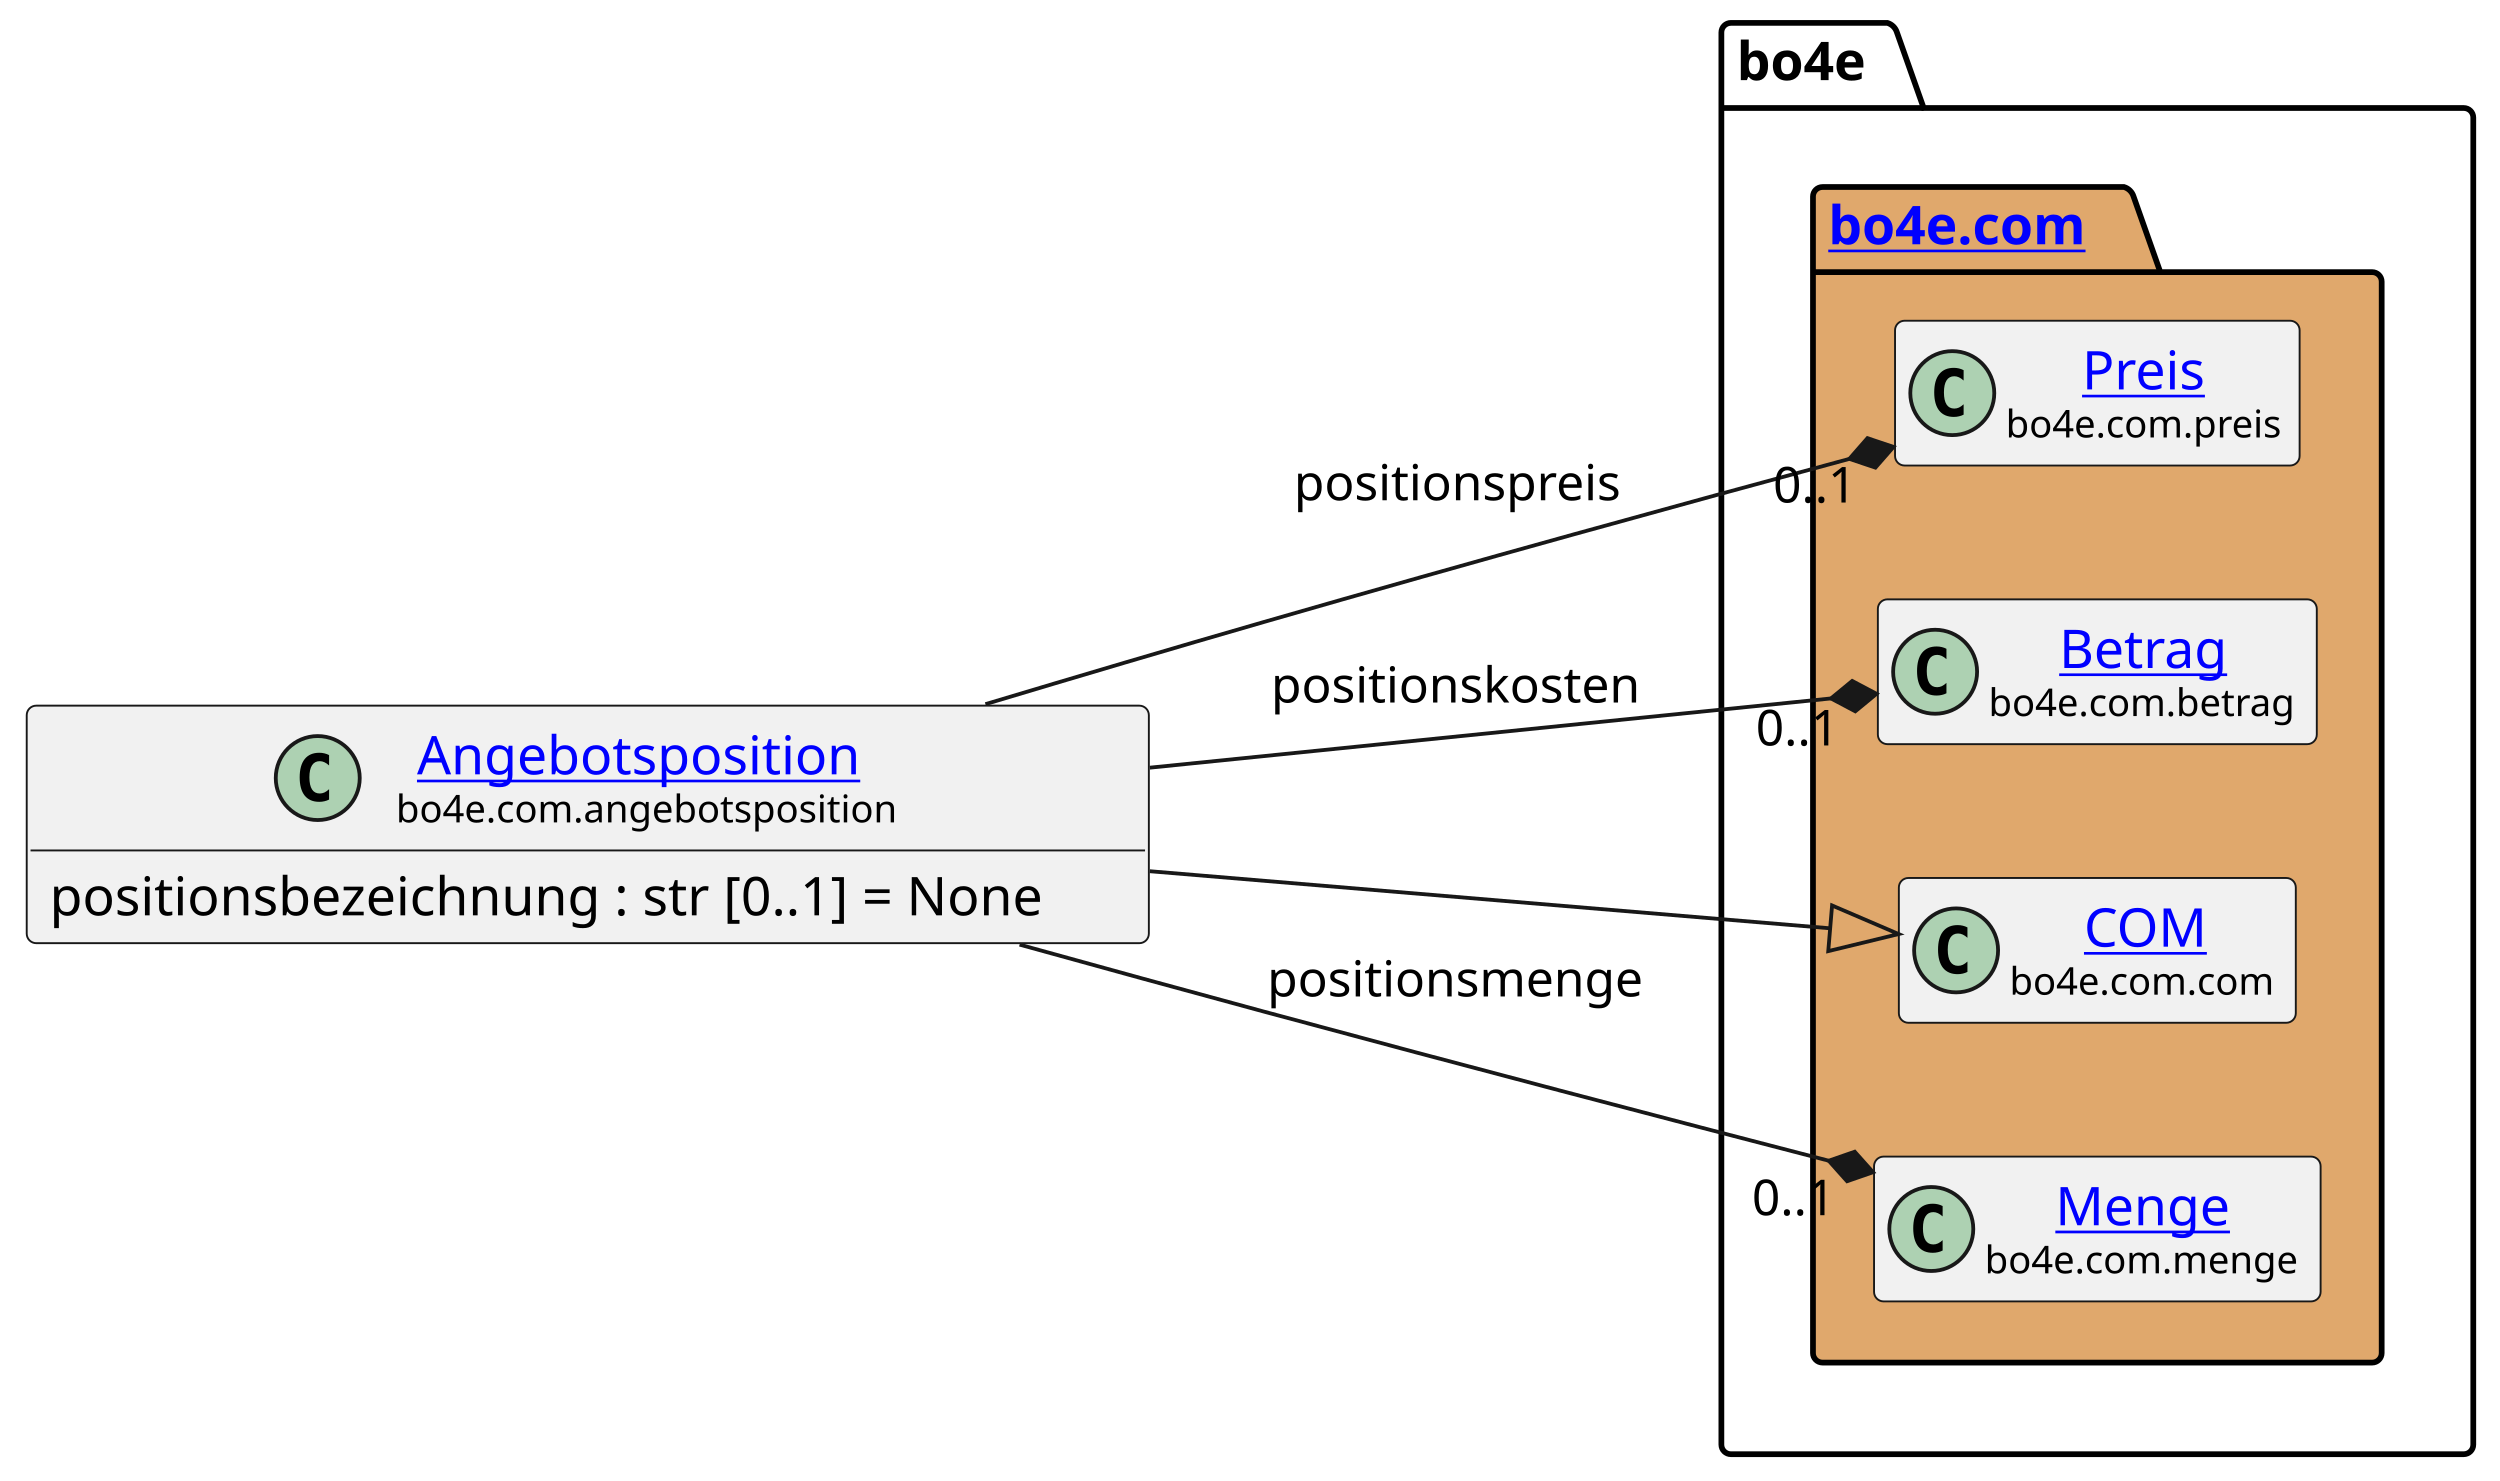
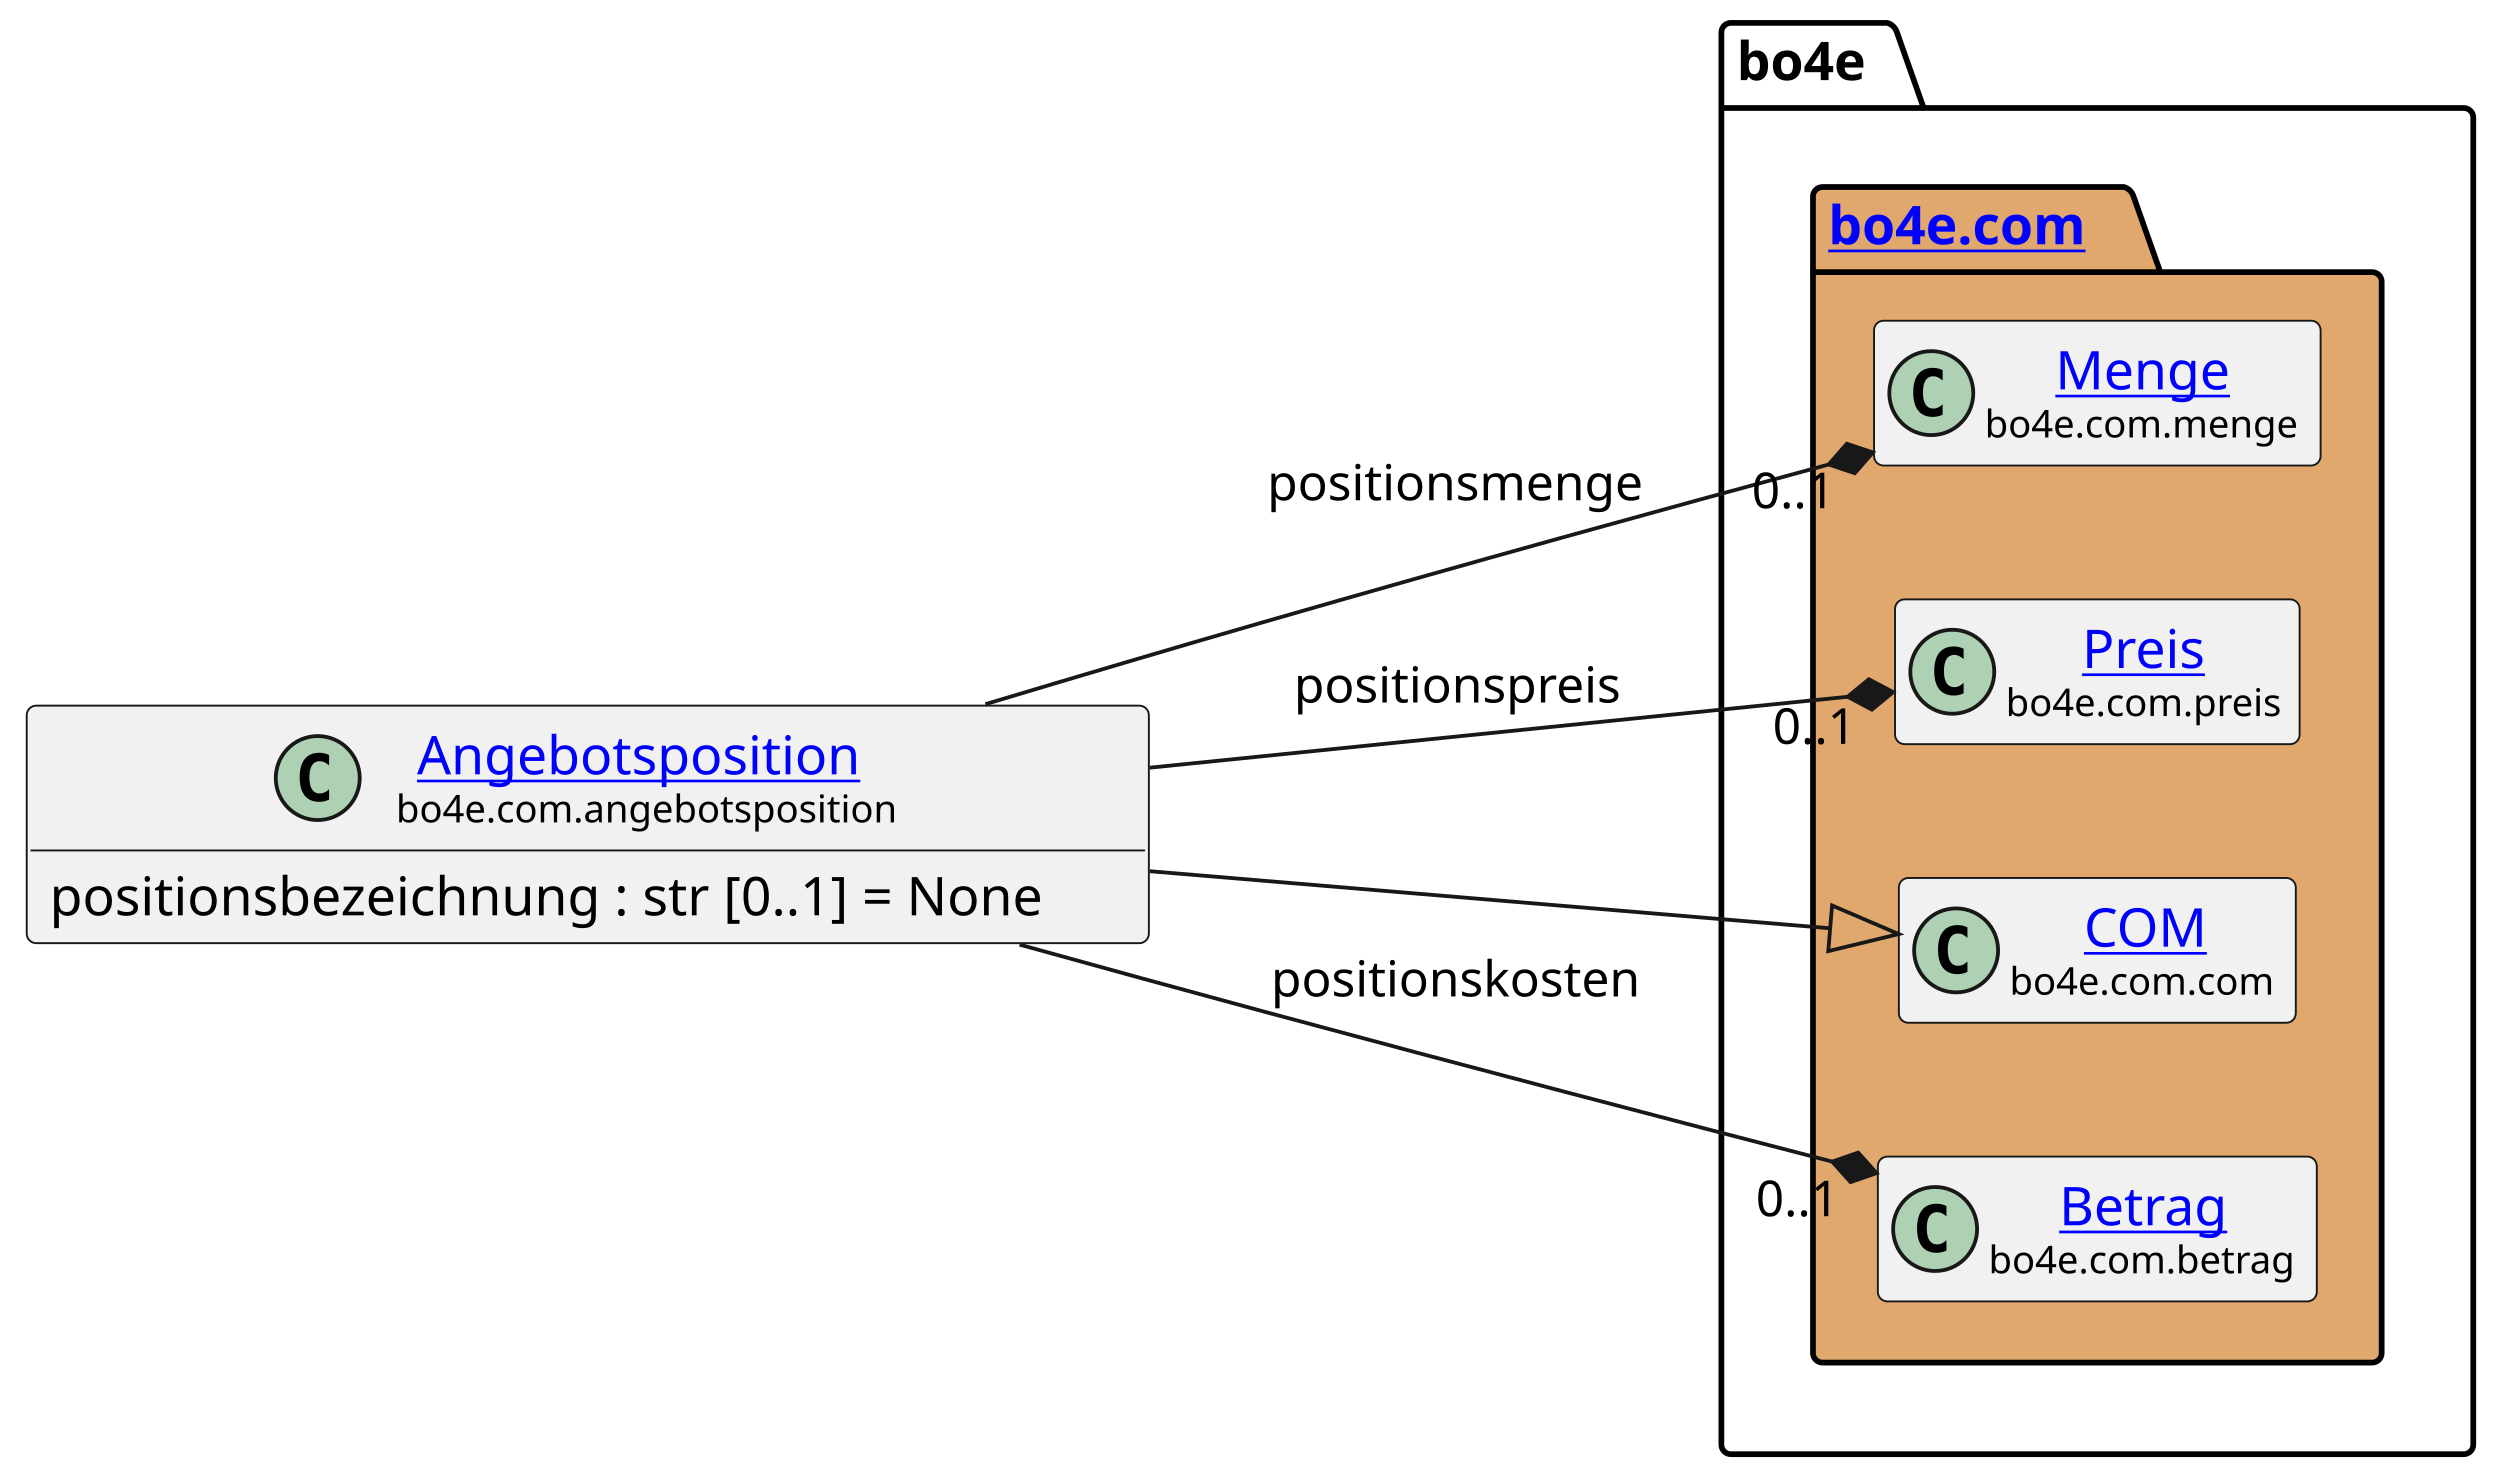
<svg xmlns="http://www.w3.org/2000/svg" xmlns:xlink="http://www.w3.org/1999/xlink" contentStyleType="text/css" height="388px" preserveAspectRatio="none" style="width:655px;height:388px;background:#FFFFFF;" version="1.1" viewBox="0 0 655 388" width="655px" zoomAndPan="magnify">
  <defs />
  <g>
    <g id="cluster_bo4e">
      <path d="M453.5,6 L494.5,6 A3.75,3.75 0 0 1 497,8.5 L504,28.297 L645.5,28.297 A2.5,2.5 0 0 1 648,30.797 L648,378.5 A2.5,2.5 0 0 1 645.5,381 L453.5,381 A2.5,2.5 0 0 1 451,378.5 L451,8.5 A2.5,2.5 0 0 1 453.5,6 " fill="none" style="stroke:#000000;stroke-width:1.5;" />
      <line style="stroke:#000000;stroke-width:1.5;" x1="451" x2="504" y1="28.297" y2="28.297" />
      <text fill="#000000" font-family="sans-serif" font-size="14" font-weight="bold" lengthAdjust="spacing" textLength="40" x="455" y="20.995">bo4e</text>
    </g>
    <g id="cluster_com">
      <path d="M477.5,49 L556.5,49 A3.75,3.75 0 0 1 559,51.5 L566,71.297 L621.5,71.297 A2.5,2.5 0 0 1 624,73.797 L624,354.5 A2.5,2.5 0 0 1 621.5,357 L477.5,357 A2.5,2.5 0 0 1 475,354.5 L475,51.5 A2.5,2.5 0 0 1 477.5,49 " fill="#E0A86C" style="stroke:#000000;stroke-width:1.5;" />
      <line style="stroke:#000000;stroke-width:1.5;" x1="475" x2="566" y1="71.297" y2="71.297" />
      <a href="https://bo4e.github.io/BO4E-python/latest/api/bo4e.com.html" target="_top" title="https://bo4e.github.io/BO4E-python/latest/api/bo4e.com.html" xlink:actuate="onRequest" xlink:href="https://bo4e.github.io/BO4E-python/latest/api/bo4e.com.html" xlink:show="new" xlink:title="https://bo4e.github.io/BO4E-python/latest/api/bo4e.com.html" xlink:type="simple">
        <text fill="#0000FF" font-family="sans-serif" font-size="14" font-weight="bold" lengthAdjust="spacing" text-decoration="underline" textLength="78" x="479" y="63.995">bo4e.com</text>
      </a>
    </g>
+     <g id="elem_Menge">
+       <rect codeLine="8" fill="#F1F1F1" height="37.938" id="Menge" rx="2.5" ry="2.5" style="stroke:#181818;stroke-width:0.5;" width="117" x="491" y="84.03" />
+       <ellipse cx="506" cy="102.999" fill="#ADD1B2" rx="11" ry="11" style="stroke:#181818;stroke-width:1.0;" />
+       <path d="M508.969,108.639 Q508.391,108.936 507.75,109.077 Q507.109,109.233 506.406,109.233 Q503.906,109.233 502.578,107.593 Q501.266,105.936 501.266,102.811 Q501.266,99.686 502.578,98.03 Q503.906,96.374 506.406,96.374 Q507.109,96.374 507.75,96.53 Q508.406,96.686 508.969,96.983 L508.969,99.702 Q508.344,99.124 507.75,98.858 Q507.156,98.577 506.531,98.577 Q505.188,98.577 504.5,99.655 Q503.812,100.718 503.812,102.811 Q503.812,104.905 504.5,105.983 Q505.188,107.046 506.531,107.046 Q507.156,107.046 507.75,106.78 Q508.344,106.499 508.969,105.921 L508.969,108.639 Z " fill="#000000" />
+       <a href="https://bo4e.github.io/BO4E-python/latest/api/bo4e.com.html#bo4e.com.menge.Menge" target="_top" title="https://bo4e.github.io/BO4E-python/latest/api/bo4e.com.html#bo4e.com.menge.Menge" xlink:actuate="onRequest" xlink:href="https://bo4e.github.io/BO4E-python/latest/api/bo4e.com.html#bo4e.com.menge.Menge" xlink:show="new" xlink:title="https://bo4e.github.io/BO4E-python/latest/api/bo4e.com.html#bo4e.com.menge.Menge" xlink:type="simple">
+         <text fill="#0000FF" font-family="sans-serif" font-size="14" lengthAdjust="spacing" text-decoration="underline" textLength="48" x="538.5" y="102.025">Menge</text>
+       </a>
+       <text fill="#000000" font-family="sans-serif" font-size="10" lengthAdjust="spacing" textLength="85" x="520" y="114.609">bo4e.com.menge</text>
+     </g>
    <g id="elem_Preis">
-       <rect codeLine="8" fill="#F1F1F1" height="37.938" id="Preis" rx="2.5" ry="2.5" style="stroke:#181818;stroke-width:0.5;" width="106" x="496.5" y="84.03" />
-       <ellipse cx="511.5" cy="102.999" fill="#ADD1B2" rx="11" ry="11" style="stroke:#181818;stroke-width:1.0;" />
-       <path d="M514.469,108.639 Q513.891,108.936 513.25,109.077 Q512.609,109.233 511.906,109.233 Q509.406,109.233 508.078,107.593 Q506.766,105.936 506.766,102.811 Q506.766,99.686 508.078,98.03 Q509.406,96.374 511.906,96.374 Q512.609,96.374 513.25,96.53 Q513.906,96.686 514.469,96.983 L514.469,99.702 Q513.844,99.124 513.25,98.858 Q512.656,98.577 512.031,98.577 Q510.688,98.577 510,99.655 Q509.312,100.718 509.312,102.811 Q509.312,104.905 510,105.983 Q510.688,107.046 512.031,107.046 Q512.656,107.046 513.25,106.78 Q513.844,106.499 514.469,105.921 L514.469,108.639 Z " fill="#000000" />
+       <rect codeLine="9" fill="#F1F1F1" height="37.938" id="Preis" rx="2.5" ry="2.5" style="stroke:#181818;stroke-width:0.5;" width="106" x="496.5" y="157.03" />
+       <ellipse cx="511.5" cy="175.999" fill="#ADD1B2" rx="11" ry="11" style="stroke:#181818;stroke-width:1.0;" />
+       <path d="M514.469,181.639 Q513.891,181.936 513.25,182.077 Q512.609,182.233 511.906,182.233 Q509.406,182.233 508.078,180.593 Q506.766,178.936 506.766,175.811 Q506.766,172.686 508.078,171.03 Q509.406,169.374 511.906,169.374 Q512.609,169.374 513.25,169.53 Q513.906,169.686 514.469,169.983 L514.469,172.702 Q513.844,172.124 513.25,171.858 Q512.656,171.577 512.031,171.577 Q510.688,171.577 510,172.655 Q509.312,173.718 509.312,175.811 Q509.312,177.905 510,178.983 Q510.688,180.046 512.031,180.046 Q512.656,180.046 513.25,179.78 Q513.844,179.499 514.469,178.921 L514.469,181.639 Z " fill="#000000" />
      <a href="https://bo4e.github.io/BO4E-python/latest/api/bo4e.com.html#bo4e.com.preis.Preis" target="_top" title="https://bo4e.github.io/BO4E-python/latest/api/bo4e.com.html#bo4e.com.preis.Preis" xlink:actuate="onRequest" xlink:href="https://bo4e.github.io/BO4E-python/latest/api/bo4e.com.html#bo4e.com.preis.Preis" xlink:show="new" xlink:title="https://bo4e.github.io/BO4E-python/latest/api/bo4e.com.html#bo4e.com.preis.Preis" xlink:type="simple">
-         <text fill="#0000FF" font-family="sans-serif" font-size="14" lengthAdjust="spacing" text-decoration="underline" textLength="34" x="545.5" y="102.025">Preis</text>
+         <text fill="#0000FF" font-family="sans-serif" font-size="14" lengthAdjust="spacing" text-decoration="underline" textLength="34" x="545.5" y="175.025">Preis</text>
      </a>
-       <text fill="#000000" font-family="sans-serif" font-size="10" lengthAdjust="spacing" textLength="74" x="525.5" y="114.609">bo4e.com.preis</text>
-     </g>
-     <g id="elem_Betrag">
-       <rect codeLine="9" fill="#F1F1F1" height="37.938" id="Betrag" rx="2.5" ry="2.5" style="stroke:#181818;stroke-width:0.5;" width="115" x="492" y="157.03" />
-       <ellipse cx="507" cy="175.999" fill="#ADD1B2" rx="11" ry="11" style="stroke:#181818;stroke-width:1.0;" />
-       <path d="M509.969,181.639 Q509.391,181.936 508.75,182.077 Q508.109,182.233 507.406,182.233 Q504.906,182.233 503.578,180.593 Q502.266,178.936 502.266,175.811 Q502.266,172.686 503.578,171.03 Q504.906,169.374 507.406,169.374 Q508.109,169.374 508.75,169.53 Q509.406,169.686 509.969,169.983 L509.969,172.702 Q509.344,172.124 508.75,171.858 Q508.156,171.577 507.531,171.577 Q506.188,171.577 505.5,172.655 Q504.812,173.718 504.812,175.811 Q504.812,177.905 505.5,178.983 Q506.188,180.046 507.531,180.046 Q508.156,180.046 508.75,179.78 Q509.344,179.499 509.969,178.921 L509.969,181.639 Z " fill="#000000" />
-       <a href="https://bo4e.github.io/BO4E-python/latest/api/bo4e.com.html#bo4e.com.betrag.Betrag" target="_top" title="https://bo4e.github.io/BO4E-python/latest/api/bo4e.com.html#bo4e.com.betrag.Betrag" xlink:actuate="onRequest" xlink:href="https://bo4e.github.io/BO4E-python/latest/api/bo4e.com.html#bo4e.com.betrag.Betrag" xlink:show="new" xlink:title="https://bo4e.github.io/BO4E-python/latest/api/bo4e.com.html#bo4e.com.betrag.Betrag" xlink:type="simple">
-         <text fill="#0000FF" font-family="sans-serif" font-size="14" lengthAdjust="spacing" text-decoration="underline" textLength="46" x="539.5" y="175.025">Betrag</text>
-       </a>
-       <text fill="#000000" font-family="sans-serif" font-size="10" lengthAdjust="spacing" textLength="83" x="521" y="187.609">bo4e.com.betrag</text>
+       <text fill="#000000" font-family="sans-serif" font-size="10" lengthAdjust="spacing" textLength="74" x="525.5" y="187.609">bo4e.com.preis</text>
    </g>
    <g id="elem_COM">
      <rect codeLine="10" fill="#F1F1F1" height="37.938" id="COM" rx="2.5" ry="2.5" style="stroke:#181818;stroke-width:0.5;" width="104" x="497.5" y="230.03" />
      <ellipse cx="512.5" cy="248.999" fill="#ADD1B2" rx="11" ry="11" style="stroke:#181818;stroke-width:1.0;" />
      <path d="M515.469,254.639 Q514.891,254.936 514.25,255.077 Q513.609,255.233 512.906,255.233 Q510.406,255.233 509.078,253.593 Q507.766,251.936 507.766,248.811 Q507.766,245.686 509.078,244.03 Q510.406,242.374 512.906,242.374 Q513.609,242.374 514.25,242.53 Q514.906,242.686 515.469,242.983 L515.469,245.702 Q514.844,245.124 514.25,244.858 Q513.656,244.577 513.031,244.577 Q511.688,244.577 511,245.655 Q510.312,246.718 510.312,248.811 Q510.312,250.905 511,251.983 Q511.688,253.046 513.031,253.046 Q513.656,253.046 514.25,252.78 Q514.844,252.499 515.469,251.921 L515.469,254.639 Z " fill="#000000" />
      <a href="https://bo4e.github.io/BO4E-python/latest/api/bo4e.com.html#bo4e.com.com.COM" target="_top" title="https://bo4e.github.io/BO4E-python/latest/api/bo4e.com.html#bo4e.com.com.COM" xlink:actuate="onRequest" xlink:href="https://bo4e.github.io/BO4E-python/latest/api/bo4e.com.html#bo4e.com.com.COM" xlink:show="new" xlink:title="https://bo4e.github.io/BO4E-python/latest/api/bo4e.com.html#bo4e.com.com.COM" xlink:type="simple">
        <text fill="#0000FF" font-family="sans-serif" font-size="14" lengthAdjust="spacing" text-decoration="underline" textLength="33" x="546" y="248.025">COM</text>
      </a>
      <text fill="#000000" font-family="sans-serif" font-size="10" lengthAdjust="spacing" textLength="72" x="526.5" y="260.609">bo4e.com.com</text>
    </g>
-     <g id="elem_Menge">
-       <rect codeLine="11" fill="#F1F1F1" height="37.938" id="Menge" rx="2.5" ry="2.5" style="stroke:#181818;stroke-width:0.5;" width="117" x="491" y="303.03" />
-       <ellipse cx="506" cy="321.999" fill="#ADD1B2" rx="11" ry="11" style="stroke:#181818;stroke-width:1.0;" />
-       <path d="M508.969,327.639 Q508.391,327.936 507.75,328.077 Q507.109,328.233 506.406,328.233 Q503.906,328.233 502.578,326.592 Q501.266,324.936 501.266,321.811 Q501.266,318.686 502.578,317.03 Q503.906,315.374 506.406,315.374 Q507.109,315.374 507.75,315.53 Q508.406,315.686 508.969,315.983 L508.969,318.702 Q508.344,318.124 507.75,317.858 Q507.156,317.577 506.531,317.577 Q505.188,317.577 504.5,318.655 Q503.812,319.717 503.812,321.811 Q503.812,323.905 504.5,324.983 Q505.188,326.046 506.531,326.046 Q507.156,326.046 507.75,325.78 Q508.344,325.499 508.969,324.921 L508.969,327.639 Z " fill="#000000" />
-       <a href="https://bo4e.github.io/BO4E-python/latest/api/bo4e.com.html#bo4e.com.menge.Menge" target="_top" title="https://bo4e.github.io/BO4E-python/latest/api/bo4e.com.html#bo4e.com.menge.Menge" xlink:actuate="onRequest" xlink:href="https://bo4e.github.io/BO4E-python/latest/api/bo4e.com.html#bo4e.com.menge.Menge" xlink:show="new" xlink:title="https://bo4e.github.io/BO4E-python/latest/api/bo4e.com.html#bo4e.com.menge.Menge" xlink:type="simple">
-         <text fill="#0000FF" font-family="sans-serif" font-size="14" lengthAdjust="spacing" text-decoration="underline" textLength="48" x="538.5" y="321.025">Menge</text>
+     <g id="elem_Betrag">
+       <rect codeLine="11" fill="#F1F1F1" height="37.938" id="Betrag" rx="2.5" ry="2.5" style="stroke:#181818;stroke-width:0.5;" width="115" x="492" y="303.03" />
+       <ellipse cx="507" cy="321.999" fill="#ADD1B2" rx="11" ry="11" style="stroke:#181818;stroke-width:1.0;" />
+       <path d="M509.969,327.639 Q509.391,327.936 508.75,328.077 Q508.109,328.233 507.406,328.233 Q504.906,328.233 503.578,326.592 Q502.266,324.936 502.266,321.811 Q502.266,318.686 503.578,317.03 Q504.906,315.374 507.406,315.374 Q508.109,315.374 508.75,315.53 Q509.406,315.686 509.969,315.983 L509.969,318.702 Q509.344,318.124 508.75,317.858 Q508.156,317.577 507.531,317.577 Q506.188,317.577 505.5,318.655 Q504.812,319.717 504.812,321.811 Q504.812,323.905 505.5,324.983 Q506.188,326.046 507.531,326.046 Q508.156,326.046 508.75,325.78 Q509.344,325.499 509.969,324.921 L509.969,327.639 Z " fill="#000000" />
+       <a href="https://bo4e.github.io/BO4E-python/latest/api/bo4e.com.html#bo4e.com.betrag.Betrag" target="_top" title="https://bo4e.github.io/BO4E-python/latest/api/bo4e.com.html#bo4e.com.betrag.Betrag" xlink:actuate="onRequest" xlink:href="https://bo4e.github.io/BO4E-python/latest/api/bo4e.com.html#bo4e.com.betrag.Betrag" xlink:show="new" xlink:title="https://bo4e.github.io/BO4E-python/latest/api/bo4e.com.html#bo4e.com.betrag.Betrag" xlink:type="simple">
+         <text fill="#0000FF" font-family="sans-serif" font-size="14" lengthAdjust="spacing" text-decoration="underline" textLength="46" x="539.5" y="321.025">Betrag</text>
      </a>
-       <text fill="#000000" font-family="sans-serif" font-size="10" lengthAdjust="spacing" textLength="85" x="520" y="333.609">bo4e.com.menge</text>
+       <text fill="#000000" font-family="sans-serif" font-size="10" lengthAdjust="spacing" textLength="83" x="521" y="333.609">bo4e.com.betrag</text>
    </g>
    <g id="elem_Angebotsposition">
      <rect codeLine="3" fill="#F1F1F1" height="62.234" id="Angebotsposition" rx="2.5" ry="2.5" style="stroke:#181818;stroke-width:0.5;" width="294" x="7" y="184.88" />
      <ellipse cx="83.25" cy="203.849" fill="#ADD1B2" rx="11" ry="11" style="stroke:#181818;stroke-width:1.0;" />
      <path d="M86.219,209.489 Q85.641,209.786 85,209.927 Q84.359,210.083 83.656,210.083 Q81.156,210.083 79.828,208.442 Q78.516,206.786 78.516,203.661 Q78.516,200.536 79.828,198.88 Q81.156,197.224 83.656,197.224 Q84.359,197.224 85,197.38 Q85.656,197.536 86.219,197.833 L86.219,200.552 Q85.594,199.974 85,199.708 Q84.406,199.427 83.781,199.427 Q82.438,199.427 81.75,200.505 Q81.062,201.567 81.062,203.661 Q81.062,205.755 81.75,206.833 Q82.438,207.896 83.781,207.896 Q84.406,207.896 85,207.63 Q85.594,207.349 86.219,206.771 L86.219,209.489 Z " fill="#000000" />
      <a href="https://bo4e.github.io/BO4E-python/latest/api/bo4e.com.html#bo4e.com.angebotsposition.Angebotsposition" target="_top" title="https://bo4e.github.io/BO4E-python/latest/api/bo4e.com.html#bo4e.com.angebotsposition.Angebotsposition" xlink:actuate="onRequest" xlink:href="https://bo4e.github.io/BO4E-python/latest/api/bo4e.com.html#bo4e.com.angebotsposition.Angebotsposition" xlink:show="new" xlink:title="https://bo4e.github.io/BO4E-python/latest/api/bo4e.com.html#bo4e.com.angebotsposition.Angebotsposition" xlink:type="simple">
        <text fill="#0000FF" font-family="sans-serif" font-size="14" lengthAdjust="spacing" text-decoration="underline" textLength="122" x="109.25" y="202.875">Angebotsposition</text>
      </a>
      <text fill="#000000" font-family="sans-serif" font-size="10" lengthAdjust="spacing" textLength="133" x="103.75" y="215.459">bo4e.com.angebotsposition</text>
      <line style="stroke:#181818;stroke-width:0.5;" x1="8" x2="300" y1="222.817" y2="222.817" />
      <text fill="#000000" font-family="sans-serif" font-size="14" lengthAdjust="spacing" textLength="282" x="13" y="239.813">positionsbezeichnung : str [0..1] = None</text>
    </g>
    <g id="link_Angebotsposition_COM">
      <path codeLine="14" d="M301.25,228.26 C370.11,234.04 429.893,239.056 479.503,243.216 " fill="none" id="Angebotsposition-to-COM" style="stroke:#181818;stroke-width:1.0;" />
      <polygon fill="none" points="497.44,244.72,480.004,237.237,479.002,249.195,497.44,244.72" style="stroke:#181818;stroke-width:1.0;" />
    </g>
    <g id="link_Angebotsposition_Preis">
-       <path codeLine="15" d="M258.18,184.49 C282.06,177.32 307.39,169.81 331,163 C387.27,146.77 440.407,132.165 484.527,120.225 " fill="none" id="Angebotsposition-to-Preis" style="stroke:#181818;stroke-width:1.0;" />
-       <polygon fill="#181818" points="496.11,117.09,489.273,114.796,484.527,120.225,491.363,122.519,496.11,117.09" style="stroke:#181818;stroke-width:1.0;" />
-       <text fill="#000000" font-family="sans-serif" font-size="13" lengthAdjust="spacing" textLength="88" x="339" y="131.067">positionspreis</text>
-       <text fill="#000000" font-family="sans-serif" font-size="13" lengthAdjust="spacing" textLength="24" x="464.549" y="131.661">0..1</text>
+       <path codeLine="15" d="M301.25,201.13 C369.45,194.2 434.411,187.592 484.071,182.552 " fill="none" id="Angebotsposition-to-Preis" style="stroke:#181818;stroke-width:1.0;" />
+       <polygon fill="#181818" points="496.01,181.34,489.637,177.966,484.071,182.552,490.445,185.925,496.01,181.34" style="stroke:#181818;stroke-width:1.0;" />
+       <text fill="#000000" font-family="sans-serif" font-size="13" lengthAdjust="spacing" textLength="88" x="339" y="184.067">positionspreis</text>
+       <text fill="#000000" font-family="sans-serif" font-size="13" lengthAdjust="spacing" textLength="24" x="464.438" y="194.899">0..1</text>
    </g>
    <g id="link_Angebotsposition_Menge">
-       <path codeLine="16" d="M267.13,247.49 C288.33,253.37 310.33,259.42 331,265 C385.08,279.61 435.254,292.739 479.124,304.109 " fill="none" id="Angebotsposition-to-Menge" style="stroke:#181818;stroke-width:1.0;" />
-       <polygon fill="#181818" points="490.74,307.12,485.935,301.743,479.124,304.109,483.928,309.487,490.74,307.12" style="stroke:#181818;stroke-width:1.0;" />
-       <text fill="#000000" font-family="sans-serif" font-size="13" lengthAdjust="spacing" textLength="102" x="332" y="261.067">positionsmenge</text>
-       <text fill="#000000" font-family="sans-serif" font-size="13" lengthAdjust="spacing" textLength="24" x="459.001" y="318.387">0..1</text>
+       <path codeLine="16" d="M258.18,184.49 C282.06,177.32 307.39,169.81 331,163 C385.01,147.42 435.228,133.59 479.118,121.69 " fill="none" id="Angebotsposition-to-Menge" style="stroke:#181818;stroke-width:1.0;" />
+       <polygon fill="#181818" points="490.7,118.55,483.862,116.26,479.118,121.69,485.956,123.981,490.7,118.55" style="stroke:#181818;stroke-width:1.0;" />
+       <text fill="#000000" font-family="sans-serif" font-size="13" lengthAdjust="spacing" textLength="102" x="332" y="131.067">positionsmenge</text>
+       <text fill="#000000" font-family="sans-serif" font-size="13" lengthAdjust="spacing" textLength="24" x="458.956" y="133.145">0..1</text>
    </g>
    <g id="link_Angebotsposition_Betrag">
-       <path codeLine="17" d="M301.25,201.13 C367.49,194.4 429.981,188.042 479.711,182.992 " fill="none" id="Angebotsposition-to-Betrag" style="stroke:#181818;stroke-width:1.0;" />
-       <polygon fill="#181818" points="491.65,181.78,485.277,178.407,479.711,182.992,486.085,186.366,491.65,181.78" style="stroke:#181818;stroke-width:1.0;" />
-       <text fill="#000000" font-family="sans-serif" font-size="13" lengthAdjust="spacing" textLength="100" x="333" y="184.067">positionskosten</text>
-       <text fill="#000000" font-family="sans-serif" font-size="13" lengthAdjust="spacing" textLength="24" x="460.01" y="195.307">0..1</text>
+       <path codeLine="17" d="M267.13,247.49 C288.33,253.37 310.33,259.42 331,265 C385.45,279.71 436.113,292.973 480.033,304.343 " fill="none" id="Angebotsposition-to-Betrag" style="stroke:#181818;stroke-width:1.0;" />
+       <polygon fill="#181818" points="491.65,307.35,486.844,301.974,480.033,304.343,484.839,309.719,491.65,307.35" style="stroke:#181818;stroke-width:1.0;" />
+       <text fill="#000000" font-family="sans-serif" font-size="13" lengthAdjust="spacing" textLength="100" x="333" y="261.067">positionskosten</text>
+       <text fill="#000000" font-family="sans-serif" font-size="13" lengthAdjust="spacing" textLength="24" x="460.01" y="318.642">0..1</text>
    </g>
  </g>
</svg>
